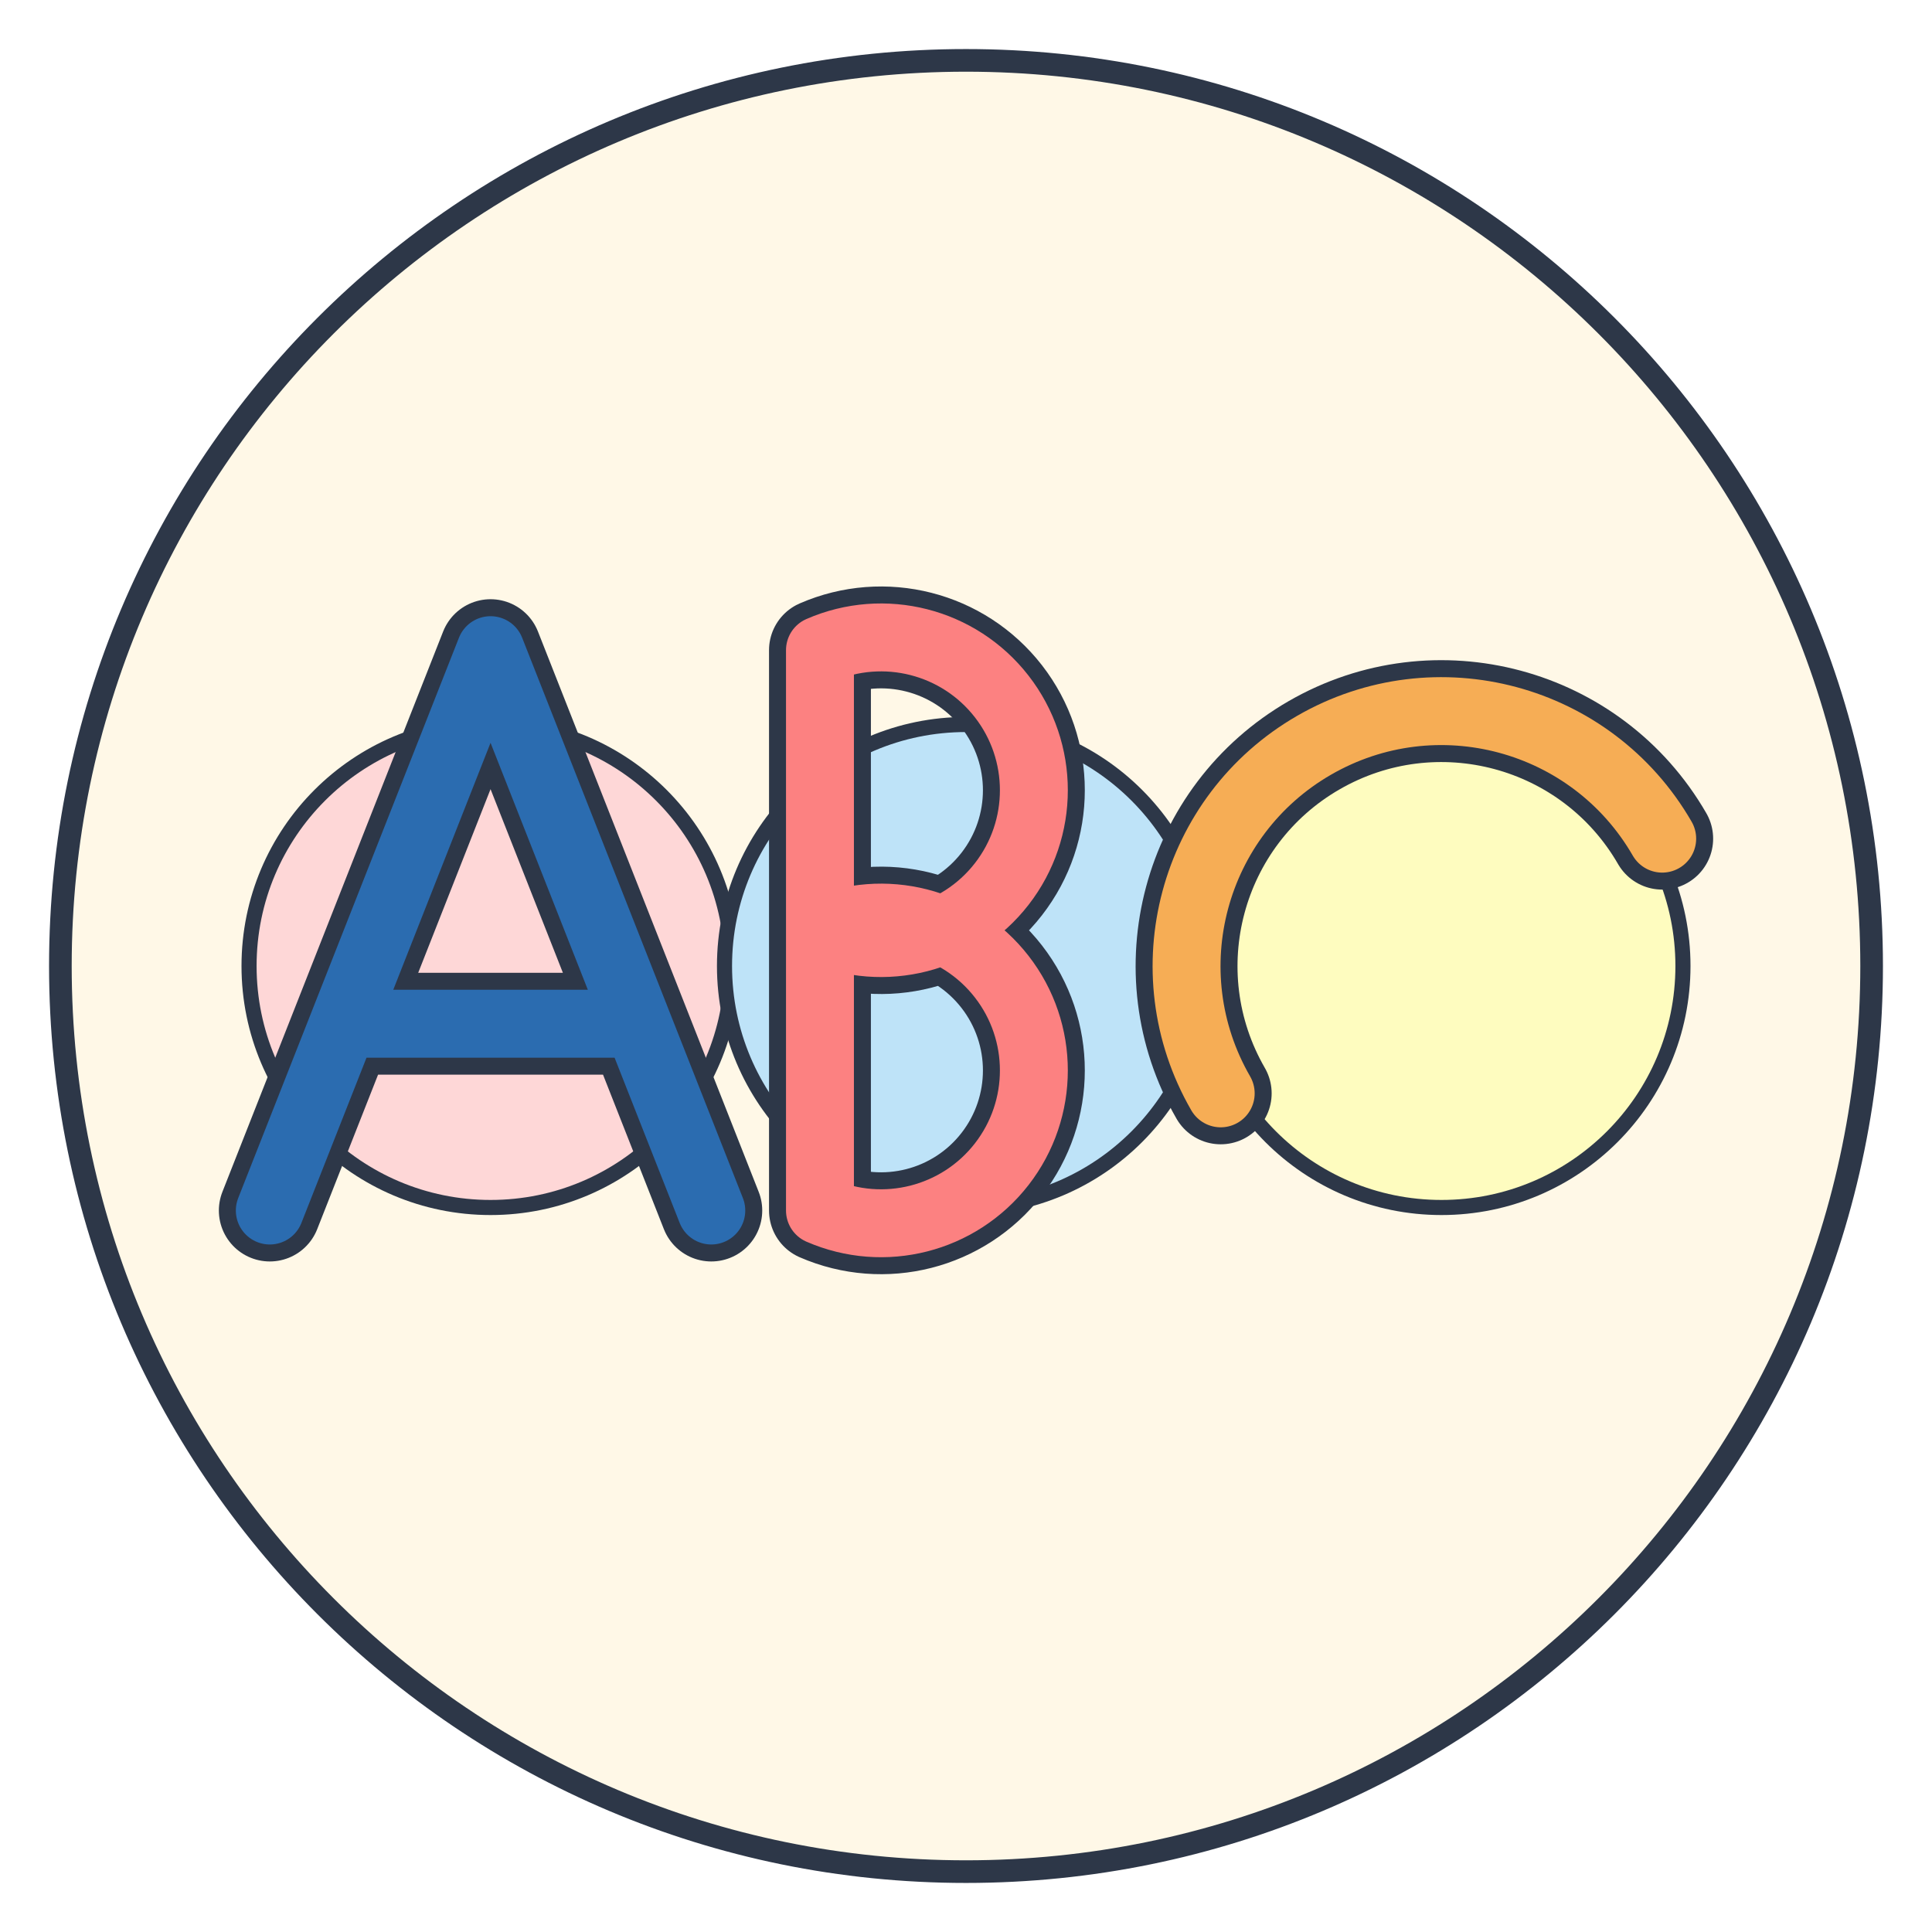
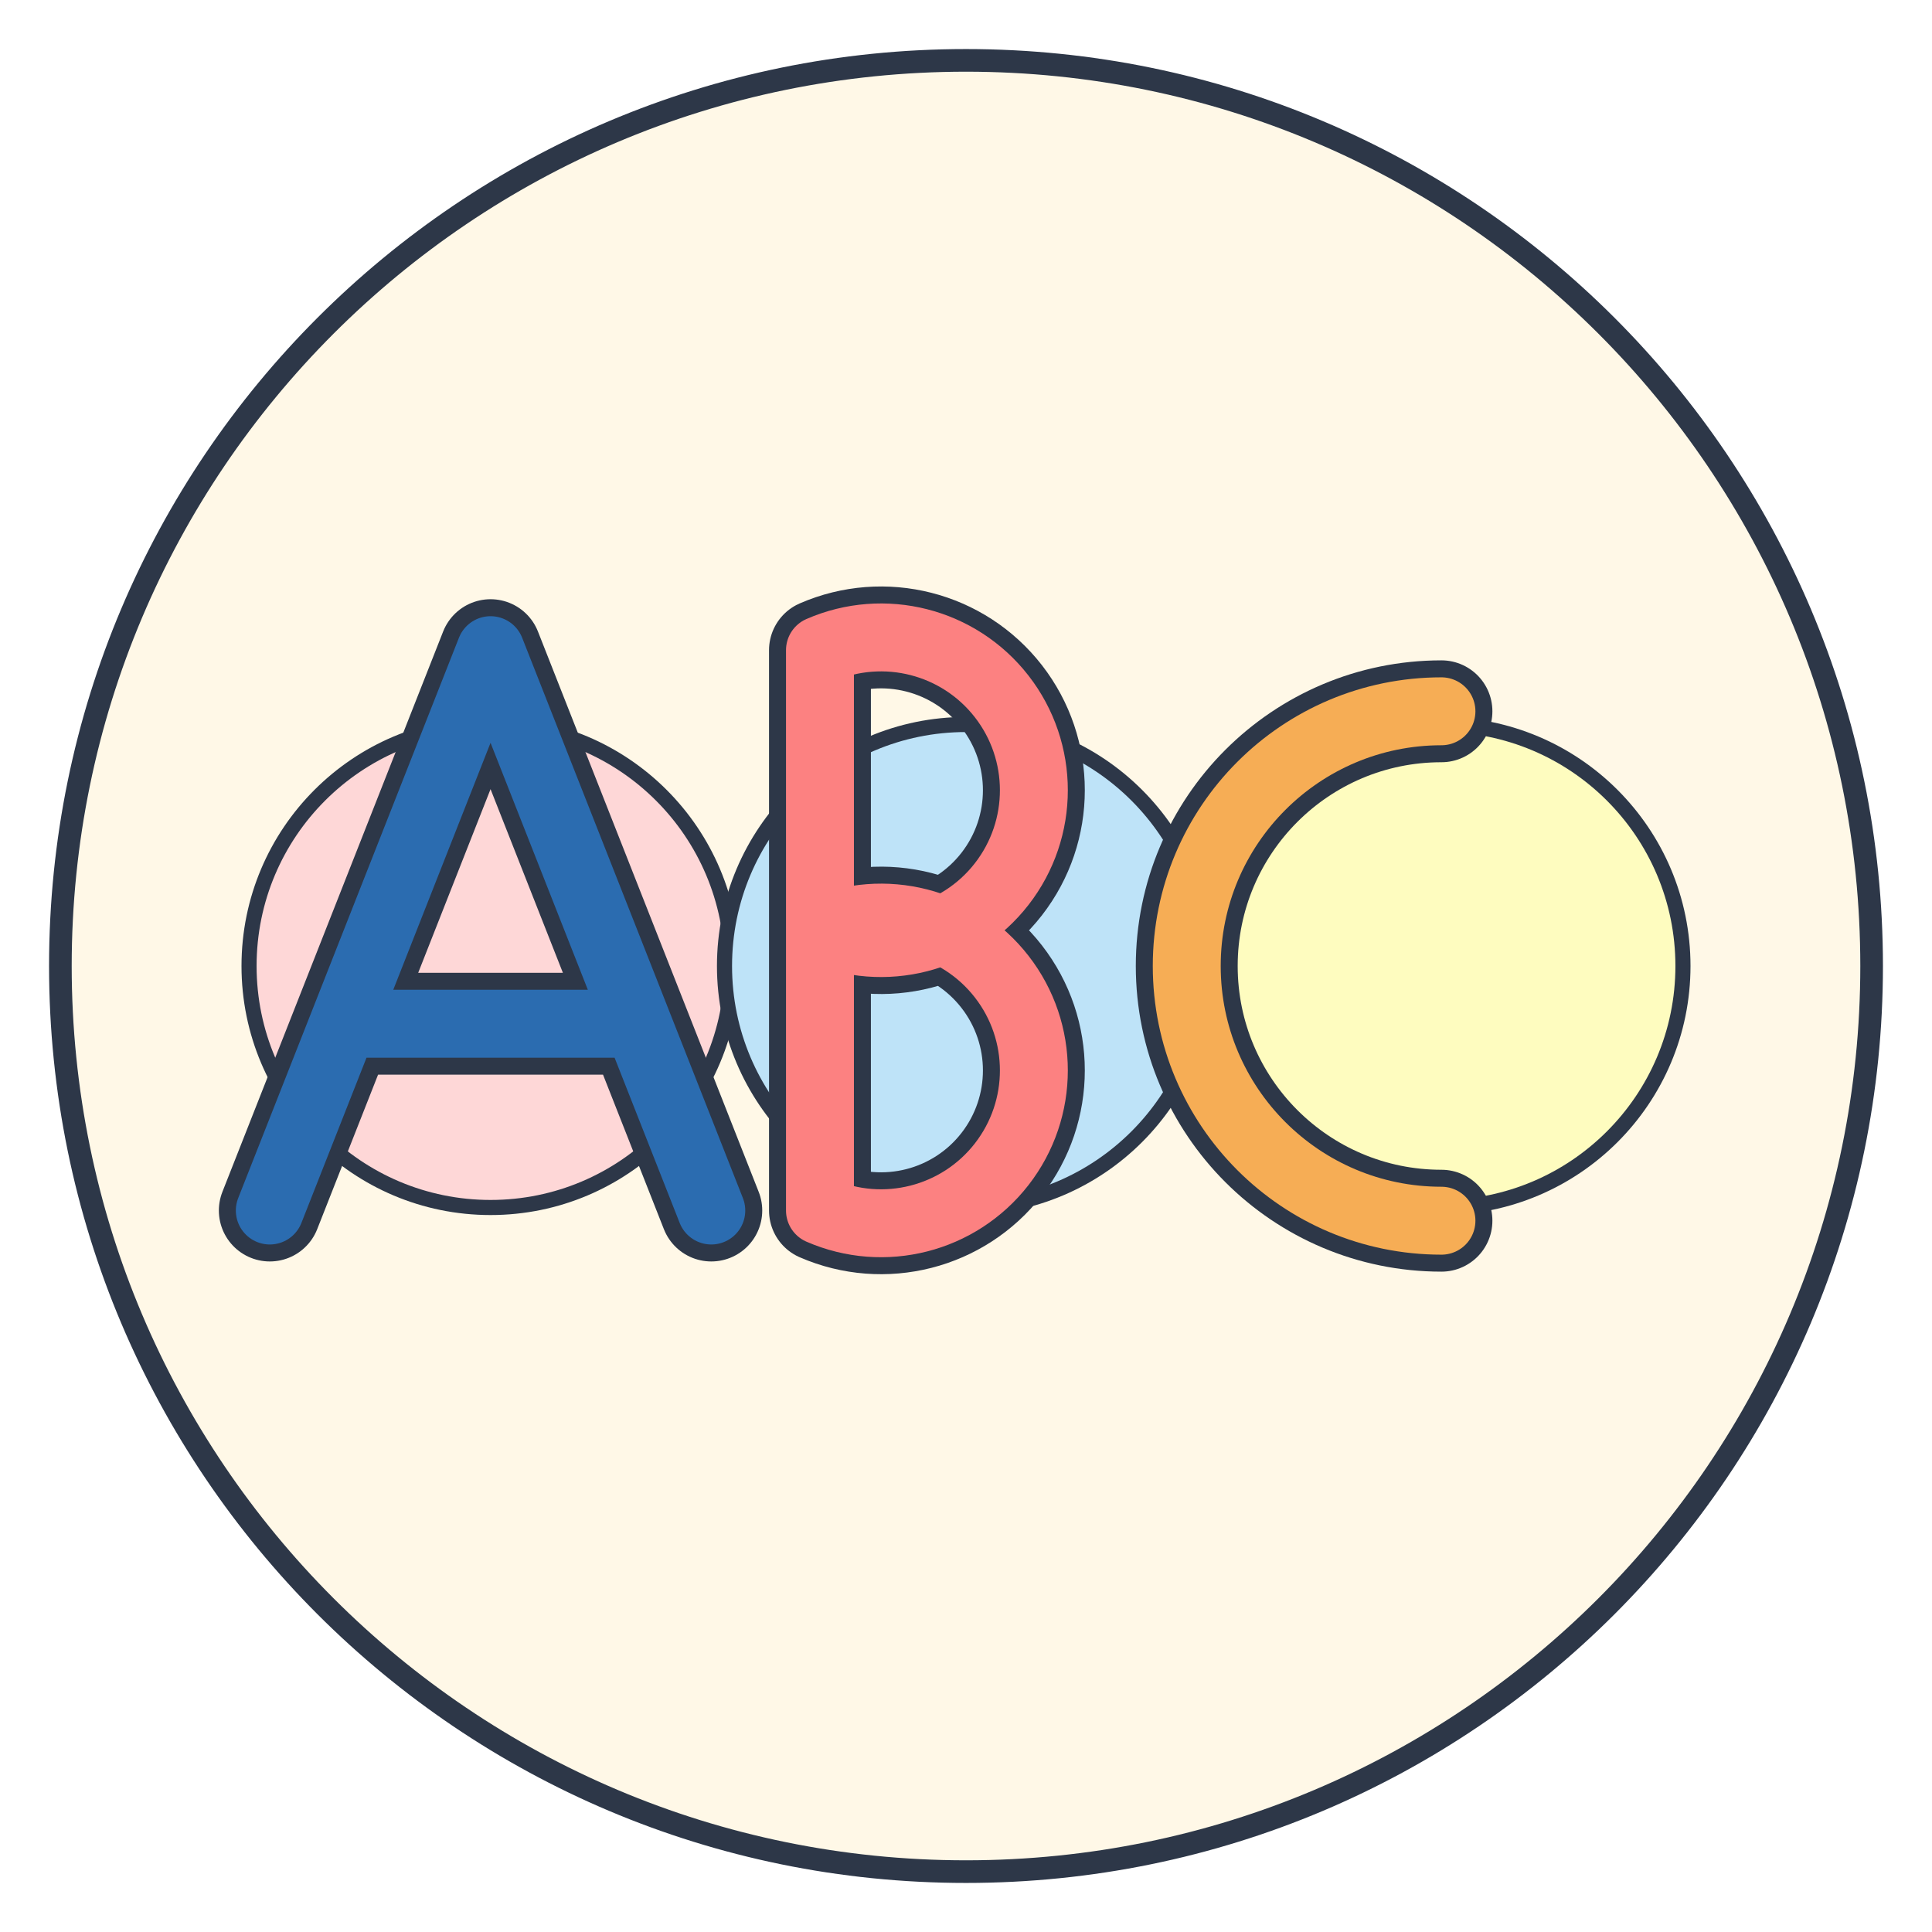
<svg xmlns="http://www.w3.org/2000/svg" viewBox="0 0 512 512">
  <circle cx="256" cy="256" r="240" fill="#FFF8E7" stroke="#2D3748" stroke-width="6" />
  <circle cx="130" cy="256" r="64" fill="#FED7D7" stroke="#2D3748" stroke-width="4" />
  <circle cx="256" cy="256" r="64" fill="#BEE3F8" stroke="#2D3748" stroke-width="4" />
  <circle cx="382" cy="256" r="64" fill="#FEFCBF" stroke="#2D3748" stroke-width="4" />
  <g transform="translate(130 256) scale(0.45) translate(-256 -256)" fill="none" stroke-linecap="round" stroke-linejoin="round">
    <path d="M 126 400 L 256 70 L 386 400 M 176 290 L 336 290" stroke="#2D3748" stroke-width="60" />
    <path d="M 126 400 L 256 70 L 386 400 M 176 290 L 336 290" stroke="#2B6CB0" stroke-width="40" />
  </g>
  <g transform="translate(256 256) scale(0.45) translate(-256 -256)" fill="none" stroke-linecap="round" stroke-linejoin="round">
    <path d="M 170 400 L 170 70 A 90 90 0 1 1 170 235 A 90 90 0 1 1 170 400" stroke="#2D3748" stroke-width="60" />
    <path d="M 170 400 L 170 70 A 90 90 0 1 1 170 235 A 90 90 0 1 1 170 400" stroke="#FC8181" stroke-width="40" />
  </g>
  <g transform="translate(382 256) scale(0.45) translate(-256 -256)" fill="none" stroke-linecap="round" stroke-linejoin="round">
-     <path d="M 386 181 A 150 150 0 0 0 126 331" stroke="#2D3748" stroke-width="60" />
-     <path d="M 386 181 A 150 150 0 0 0 126 331" stroke="#F6AD55" stroke-width="40" />
+     <path d="M 256 106 A 150 150 0 1 0 256 406" stroke="#2D3748" stroke-width="60" />
+     <path d="M 256 106 A 150 150 0 1 0 256 406" stroke="#F6AD55" stroke-width="40" />
  </g>
</svg>
